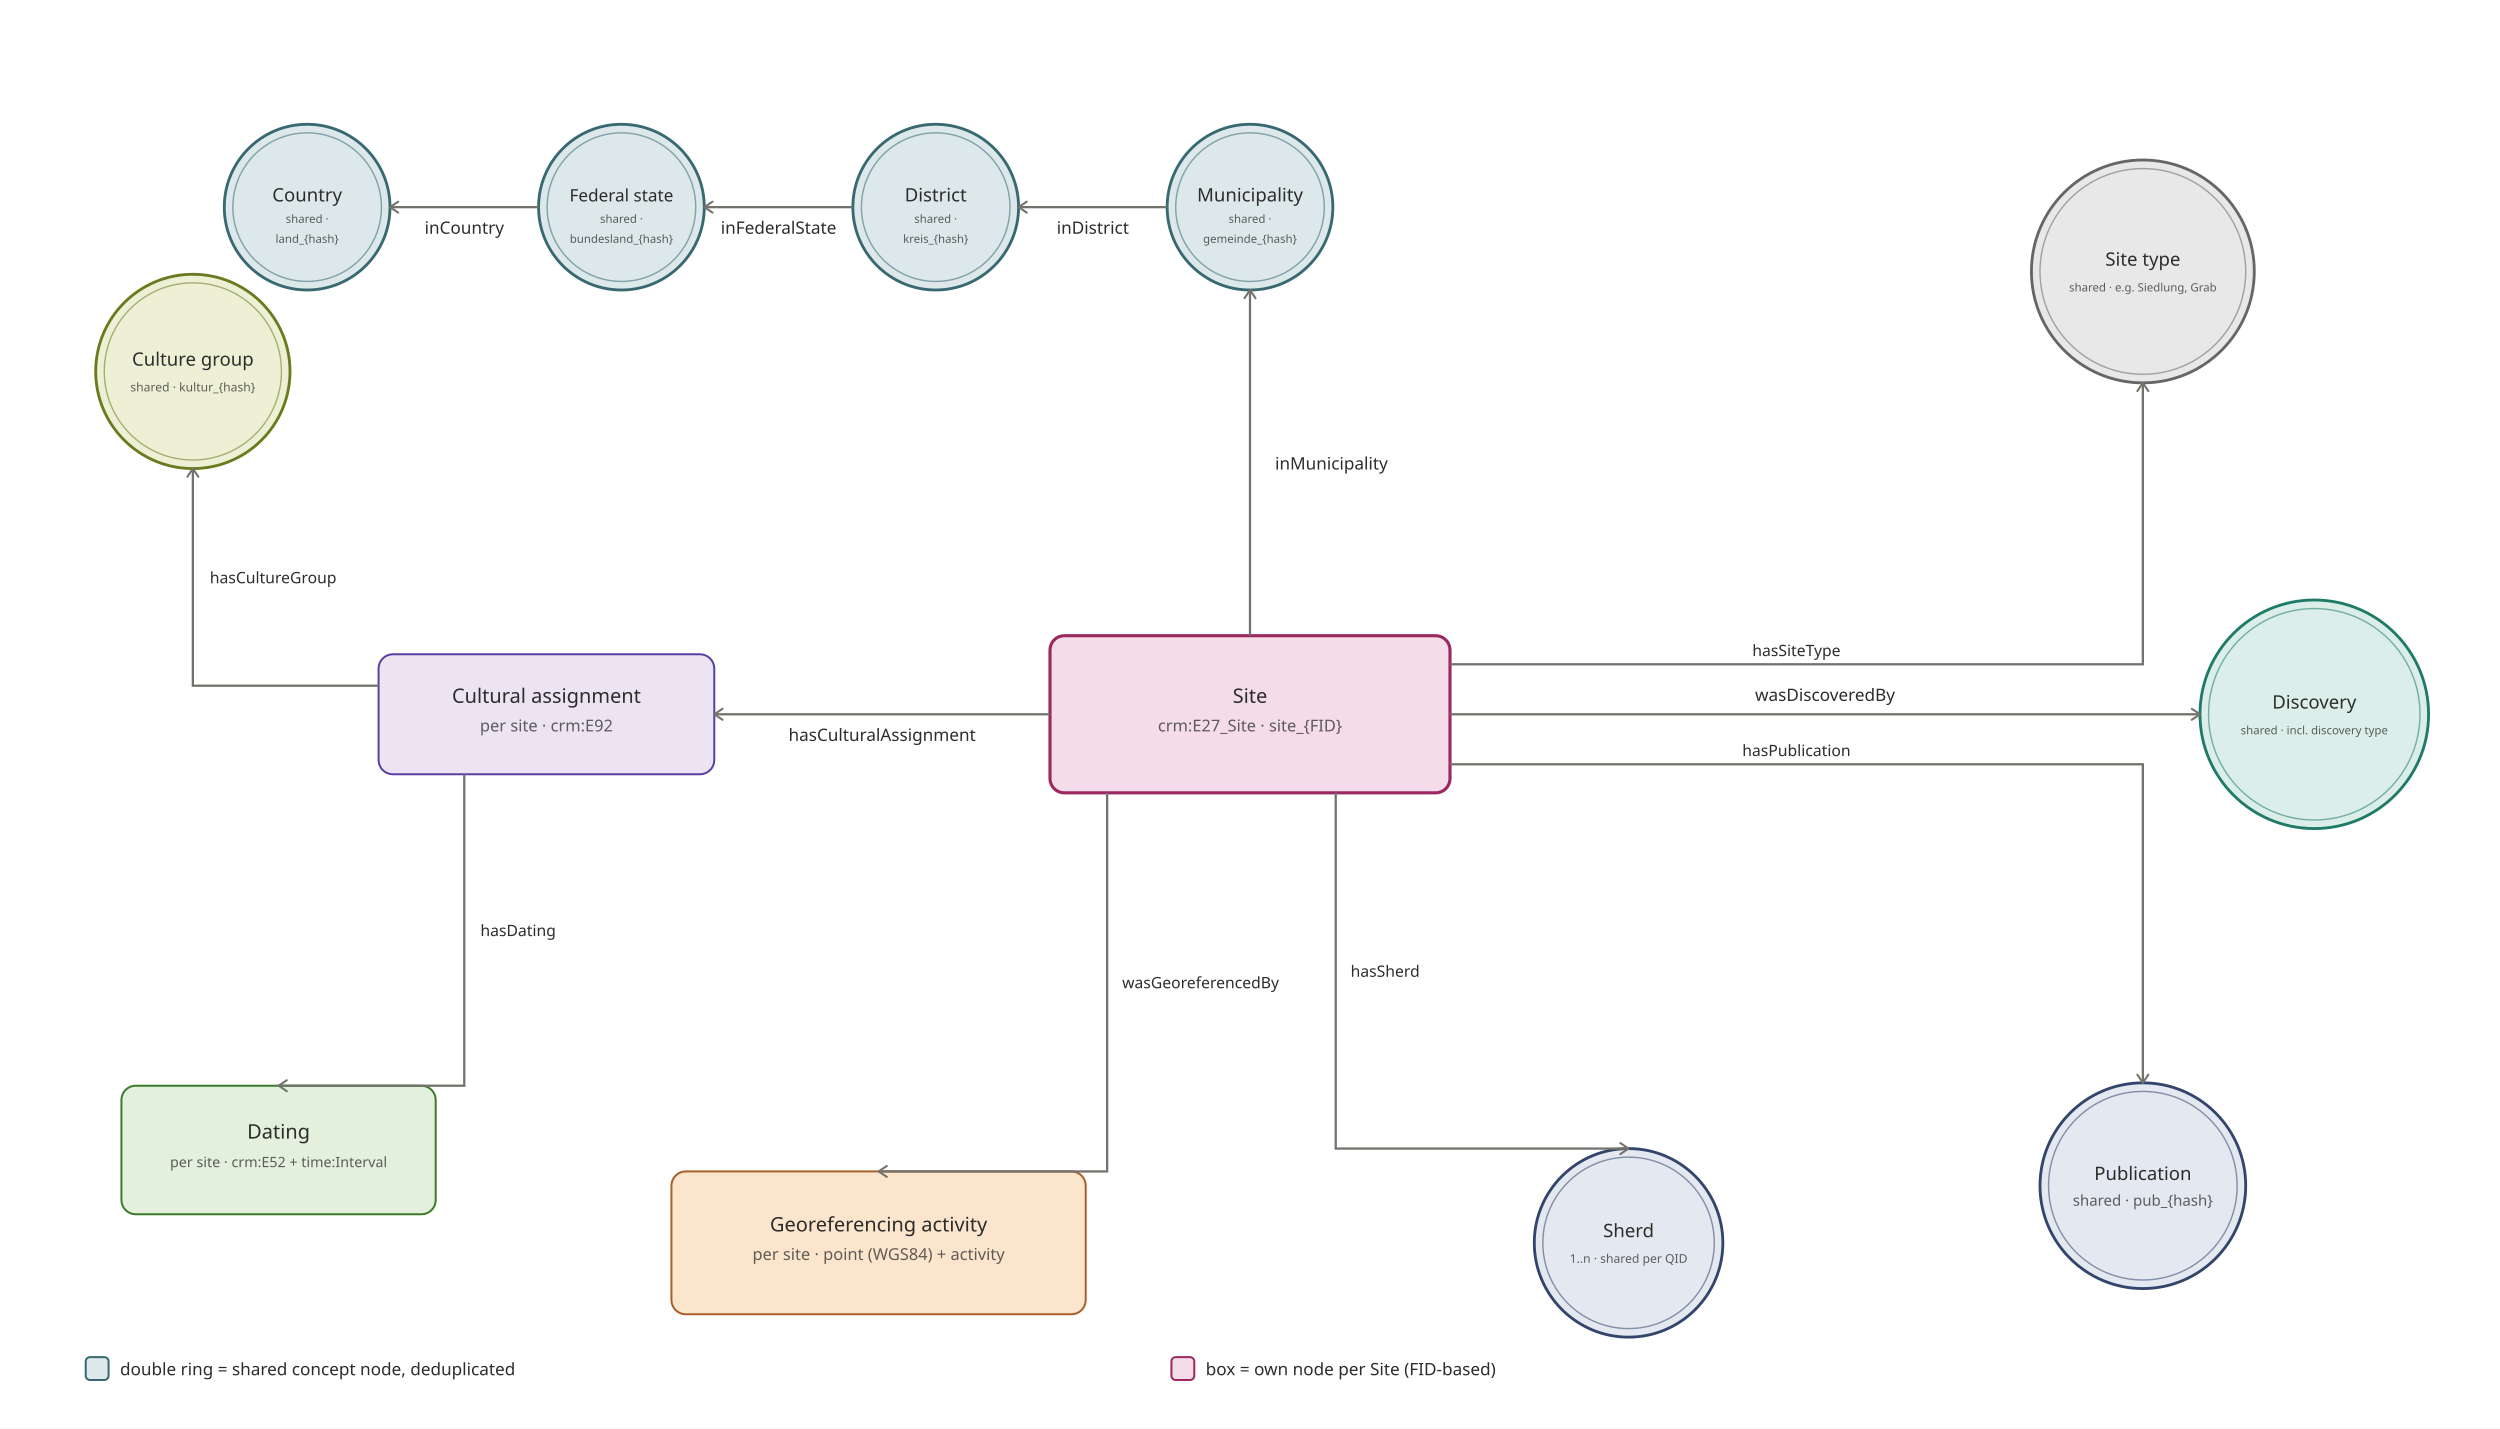
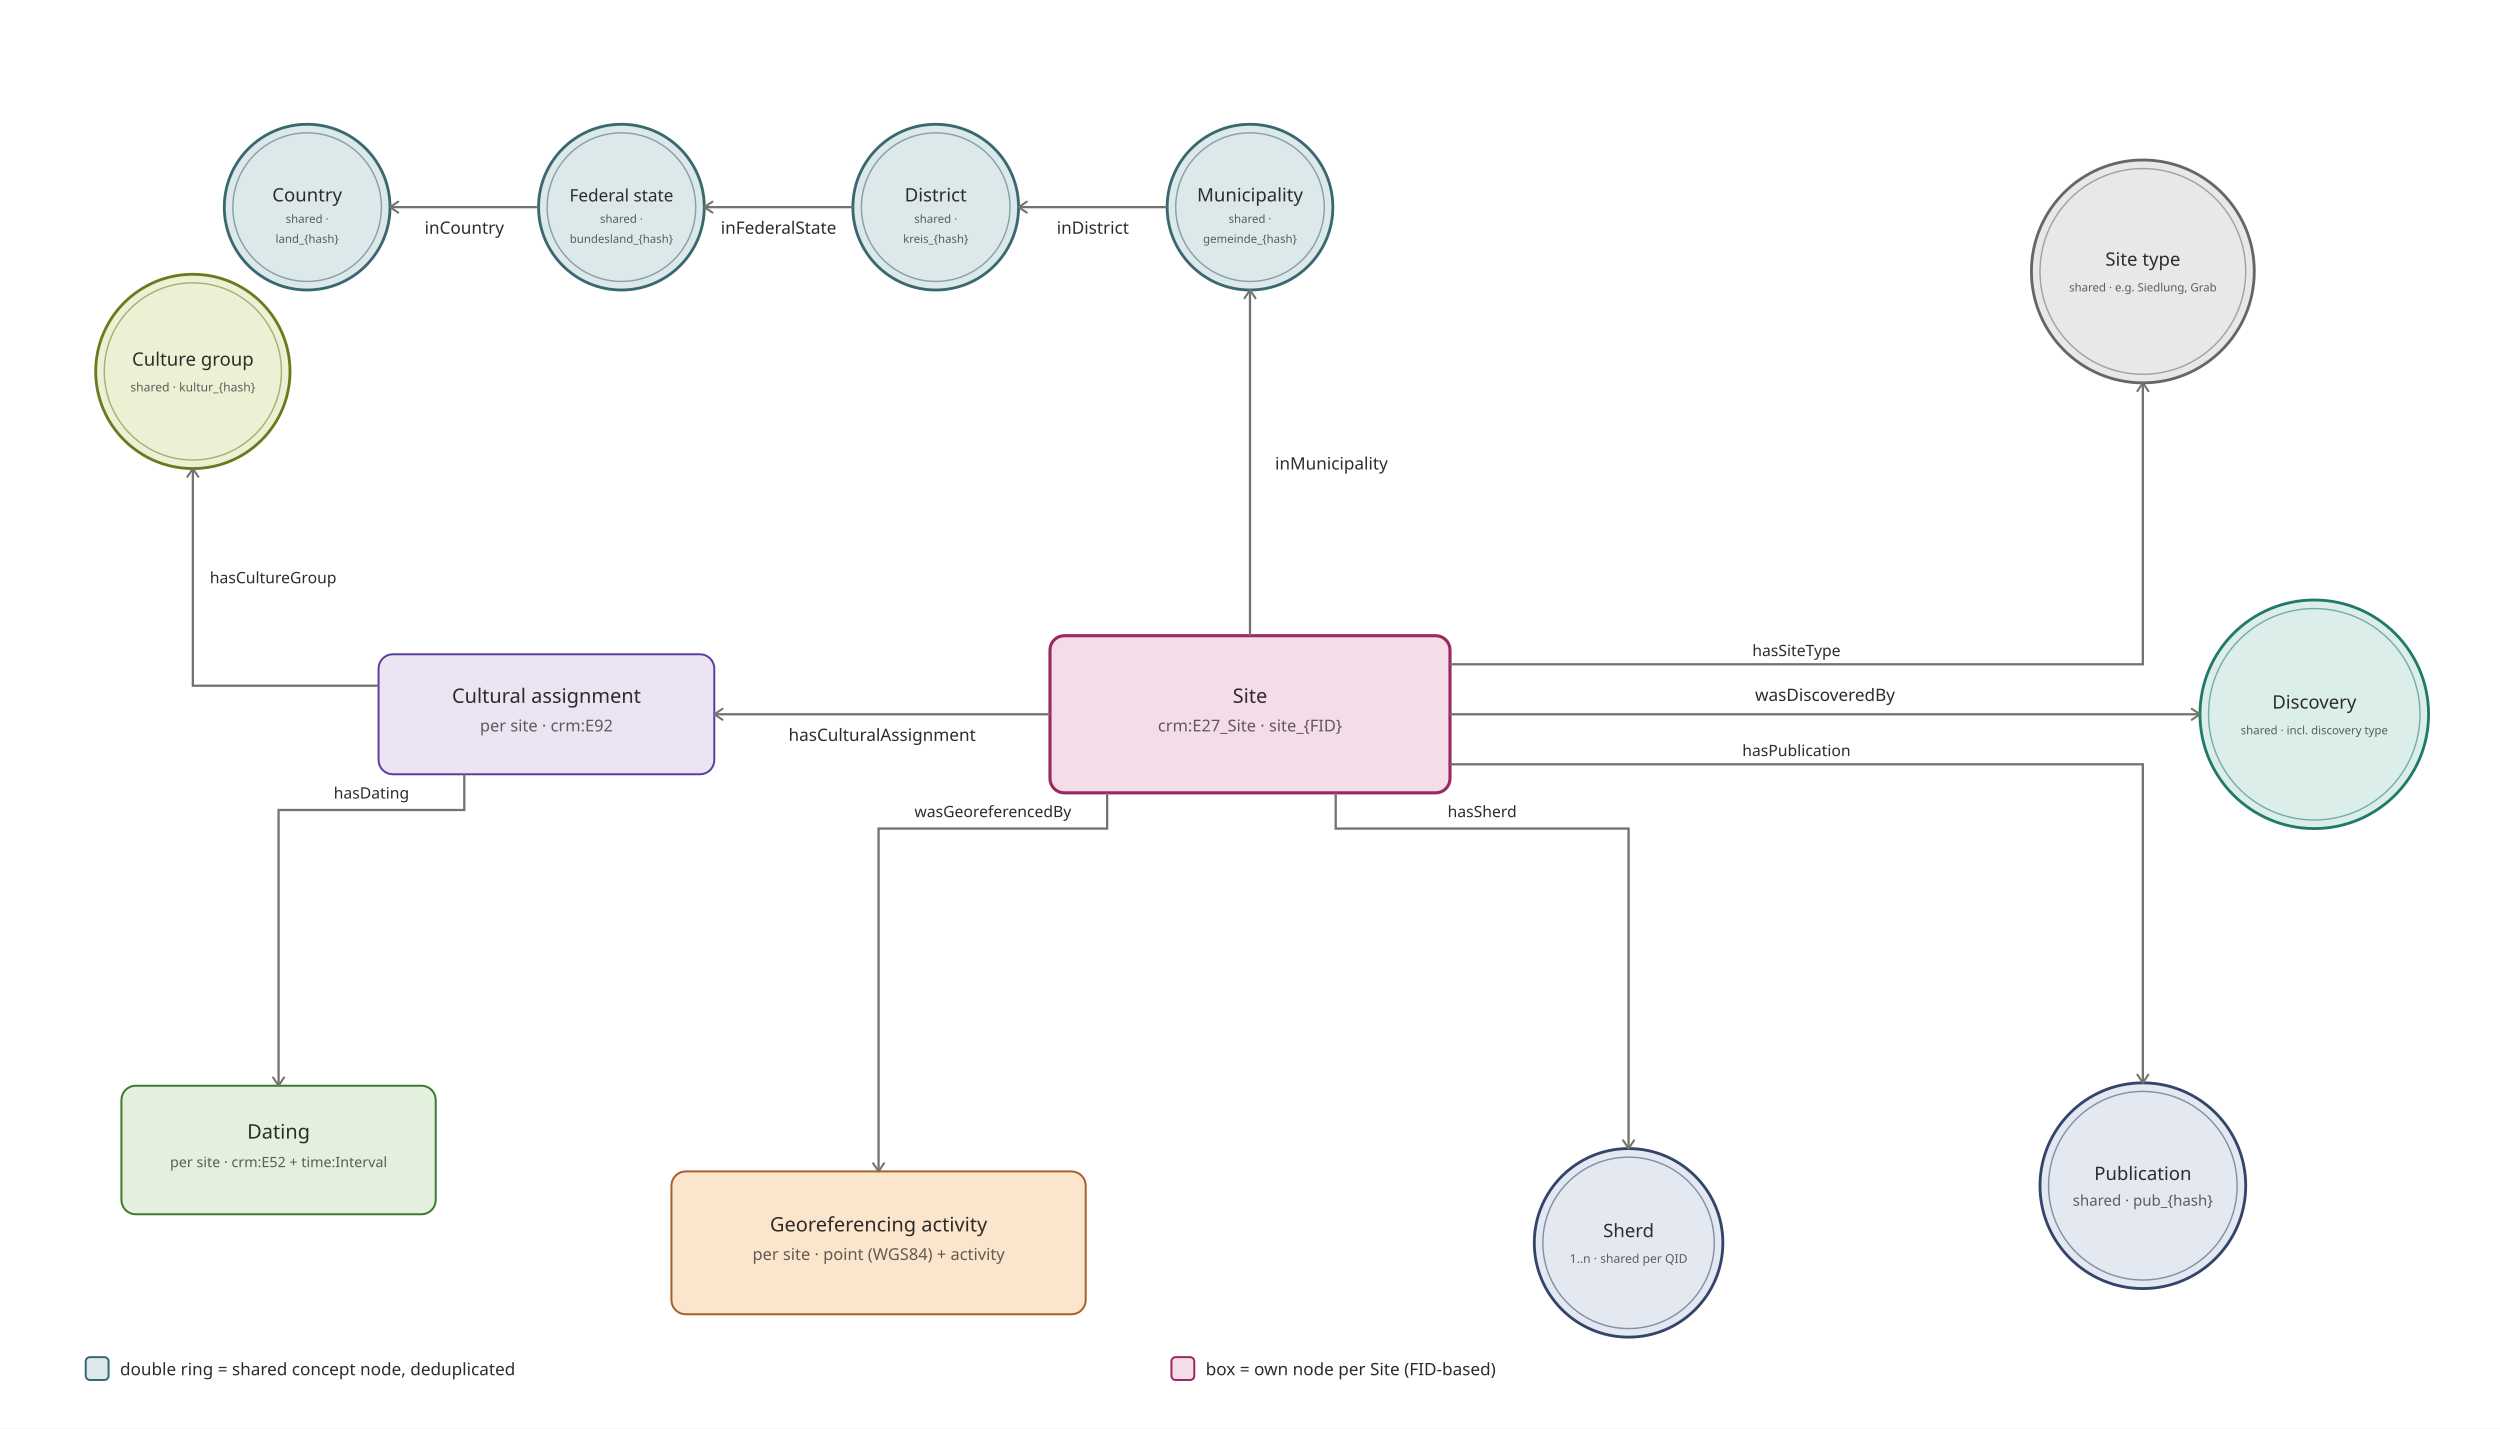
<svg xmlns="http://www.w3.org/2000/svg" width="1750" height="1000" viewBox="0 0 1750 1000" role="img">
  <rect x="0" y="0" width="1750" height="1000" fill="#ffffff" />
  <defs>
    <marker id="arrow" viewBox="0 0 10 10" refX="8" refY="5" markerWidth="6" markerHeight="6" orient="auto-start-reverse">
      <path d="M2 1L8 5L2 9" fill="none" stroke="#73726c" stroke-width="1.5" stroke-linecap="round" stroke-linejoin="round" />
    </marker>
    <marker id="arrow-uncertain" viewBox="0 0 10 10" refX="8" refY="5" markerWidth="6" markerHeight="6" orient="auto-start-reverse">
      <path d="M2 1L8 5L2 9" fill="none" stroke="#a03030" stroke-width="1.5" stroke-linecap="round" stroke-linejoin="round" />
    </marker>
  </defs>
  <rect x="735.0" y="445.0" width="280.0" height="110.0" rx="10" fill="#f4dde9" stroke="#9c2860" stroke-width="2.2" />
  <text x="875.0" y="492.0" text-anchor="middle" font-family="Fira Sans" font-weight="500" font-size="14.0" fill="#2c2c2a">Site</text>
  <text x="875.0" y="512.0" text-anchor="middle" font-family="Fira Sans" font-size="11.5" fill="#2c2c2a" opacity="0.75">crm:E27_Site · site_{FID}</text>
  <circle cx="875.0" cy="145.0" r="58.0" fill="#dce8ea" stroke="#386870" stroke-width="2" />
  <circle cx="875.0" cy="145.0" r="52.0" fill="none" stroke="#386870" stroke-width="1" opacity="0.55" />
  <text x="875.0" y="141.0" text-anchor="middle" font-family="Fira Sans" font-weight="500" font-size="13.0" fill="#2c2c2a">Municipality</text>
  <text x="875.0" y="156.0" text-anchor="middle" font-family="Fira Sans" font-size="8.0" fill="#2c2c2a" opacity="0.75">shared ·</text>
  <text x="875.0" y="170.0" text-anchor="middle" font-family="Fira Sans" font-size="8.0" fill="#2c2c2a" opacity="0.75">gemeinde_{hash}</text>
  <circle cx="655.0" cy="145.0" r="58.0" fill="#dce8ea" stroke="#386870" stroke-width="2" />
  <circle cx="655.0" cy="145.0" r="52.0" fill="none" stroke="#386870" stroke-width="1" opacity="0.55" />
  <text x="655.0" y="141.0" text-anchor="middle" font-family="Fira Sans" font-weight="500" font-size="13.0" fill="#2c2c2a">District</text>
  <text x="655.0" y="156.0" text-anchor="middle" font-family="Fira Sans" font-size="8.0" fill="#2c2c2a" opacity="0.75">shared ·</text>
  <text x="655.0" y="170.0" text-anchor="middle" font-family="Fira Sans" font-size="8.0" fill="#2c2c2a" opacity="0.75">kreis_{hash}</text>
  <circle cx="435.0" cy="145.0" r="58.0" fill="#dce8ea" stroke="#386870" stroke-width="2" />
  <circle cx="435.0" cy="145.0" r="52.0" fill="none" stroke="#386870" stroke-width="1" opacity="0.55" />
  <text x="435.0" y="141.0" text-anchor="middle" font-family="Fira Sans" font-weight="500" font-size="12.0" fill="#2c2c2a">Federal state</text>
  <text x="435.0" y="156.0" text-anchor="middle" font-family="Fira Sans" font-size="8.0" fill="#2c2c2a" opacity="0.75">shared ·</text>
  <text x="435.0" y="170.0" text-anchor="middle" font-family="Fira Sans" font-size="8.0" fill="#2c2c2a" opacity="0.75">bundesland_{hash}</text>
  <circle cx="215.0" cy="145.0" r="58.0" fill="#dce8ea" stroke="#386870" stroke-width="2" />
  <circle cx="215.0" cy="145.0" r="52.0" fill="none" stroke="#386870" stroke-width="1" opacity="0.55" />
  <text x="215.0" y="141.0" text-anchor="middle" font-family="Fira Sans" font-weight="500" font-size="13.0" fill="#2c2c2a">Country</text>
  <text x="215.0" y="156.0" text-anchor="middle" font-family="Fira Sans" font-size="8.0" fill="#2c2c2a" opacity="0.75">shared ·</text>
  <text x="215.0" y="170.0" text-anchor="middle" font-family="Fira Sans" font-size="8.0" fill="#2c2c2a" opacity="0.75">land_{hash}</text>
  <line x1="817.0" y1="145.0" x2="713.0" y2="145.0" stroke="#73726c" stroke-width="1.6" marker-end="url(#arrow)" />
  <text x="765.0" y="159.0" text-anchor="middle" dominant-baseline="central" font-family="Fira Sans" font-weight="500" font-size="12" fill="#2c2c2a">inDistrict</text>
  <line x1="597.0" y1="145.0" x2="493.0" y2="145.0" stroke="#73726c" stroke-width="1.6" marker-end="url(#arrow)" />
  <text x="545.0" y="159.0" text-anchor="middle" dominant-baseline="central" font-family="Fira Sans" font-weight="500" font-size="12" fill="#2c2c2a">inFederalState</text>
  <line x1="377.0" y1="145.0" x2="273.0" y2="145.0" stroke="#73726c" stroke-width="1.6" marker-end="url(#arrow)" />
  <text x="325.0" y="159.0" text-anchor="middle" dominant-baseline="central" font-family="Fira Sans" font-weight="500" font-size="12" fill="#2c2c2a">inCountry</text>
  <line x1="875.0" y1="445.0" x2="875.0" y2="203.0" stroke="#73726c" stroke-width="1.6" marker-end="url(#arrow)" />
  <text x="932.0" y="324.0" text-anchor="middle" dominant-baseline="central" font-family="Fira Sans" font-weight="500" font-size="12" fill="#2c2c2a">inMunicipality</text>
  <rect x="265.0" y="458.0" width="235.0" height="84.0" rx="10" fill="#ece4f2" stroke="#5b3fa0" stroke-width="1.4" />
  <text x="382.5" y="492.0" text-anchor="middle" font-family="Fira Sans" font-weight="500" font-size="14.0" fill="#2c2c2a">Cultural assignment</text>
  <text x="382.5" y="512.0" text-anchor="middle" font-family="Fira Sans" font-size="11.5" fill="#2c2c2a" opacity="0.75">per site · crm:E92</text>
  <line x1="735.0" y1="500.0" x2="500.0" y2="500.0" stroke="#73726c" stroke-width="1.6" marker-end="url(#arrow)" />
  <text x="617.5" y="514.0" text-anchor="middle" dominant-baseline="central" font-family="Fira Sans" font-weight="500" font-size="12" fill="#2c2c2a">hasCulturalAssignment</text>
  <circle cx="135.0" cy="260.0" r="68.0" fill="#eef0d6" stroke="#6b7a1f" stroke-width="2" />
  <circle cx="135.0" cy="260.0" r="62.0" fill="none" stroke="#6b7a1f" stroke-width="1" opacity="0.55" />
  <text x="135.0" y="256.0" text-anchor="middle" font-family="Fira Sans" font-weight="500" font-size="13.0" fill="#2c2c2a">Culture group</text>
  <text x="135.0" y="274.0" text-anchor="middle" font-family="Fira Sans" font-size="8.5" fill="#2c2c2a" opacity="0.75">shared · kultur_{hash}</text>
  <path d="M 265.0 480.0 L 135.0 480.0 L 135.0 328.0" fill="none" stroke="#73726c" stroke-width="1.6" marker-end="url(#arrow)" />
  <text x="191.2" y="404.0" text-anchor="middle" dominant-baseline="central" font-family="Fira Sans" font-weight="500" font-size="11" fill="#2c2c2a">hasCultureGroup</text>
  <rect x="85.0" y="760.0" width="220.0" height="90.0" rx="10" fill="#e2f0dd" stroke="#3d7a2a" stroke-width="1.4" />
  <text x="195.0" y="797.0" text-anchor="middle" font-family="Fira Sans" font-weight="500" font-size="14.0" fill="#2c2c2a">Dating</text>
  <text x="195.0" y="817.0" text-anchor="middle" font-family="Fira Sans" font-size="10.0" fill="#2c2c2a" opacity="0.75">per site · crm:E52 + time:Interval</text>
-   <path d="M 325.0 542.0 L 325.0 760.0 L 195.0 760.0" fill="none" stroke="#73726c" stroke-width="1.6" marker-end="url(#arrow)" />
-   <text x="362.7" y="651.0" text-anchor="middle" dominant-baseline="central" font-family="Fira Sans" font-weight="500" font-size="11" fill="#2c2c2a">hasDating</text>
+   <path d="M 325.0 542.0 L 325.0 567.0 L 195.0 567.0 L 195.0 760.0" fill="none" stroke="#73726c" stroke-width="1.6" marker-end="url(#arrow)" />
+   <text x="260.0" y="559.0" text-anchor="middle" font-family="Fira Sans" font-weight="500" font-size="11" fill="#2c2c2a">hasDating</text>
  <circle cx="1500.0" cy="190.0" r="78.0" fill="#e8e8e8" stroke="#666666" stroke-width="2" />
  <circle cx="1500.0" cy="190.0" r="72.0" fill="none" stroke="#666666" stroke-width="1" opacity="0.55" />
  <text x="1500.0" y="186.0" text-anchor="middle" font-family="Fira Sans" font-weight="500" font-size="13.0" fill="#2c2c2a">Site type</text>
  <text x="1500.0" y="204.0" text-anchor="middle" font-family="Fira Sans" font-size="8.0" fill="#2c2c2a" opacity="0.75">shared · e.g. Siedlung, Grab</text>
  <path d="M 1015.0 465.0 L 1500.0 465.0 L 1500.0 268.0" fill="none" stroke="#73726c" stroke-width="1.6" marker-end="url(#arrow)" />
  <text x="1257.5" y="455.0" text-anchor="middle" dominant-baseline="central" font-family="Fira Sans" font-weight="500" font-size="11" fill="#2c2c2a">hasSiteType</text>
  <circle cx="1620.0" cy="500.0" r="80.0" fill="#dbeeea" stroke="#1f7a68" stroke-width="2" />
  <circle cx="1620.0" cy="500.0" r="74.0" fill="none" stroke="#1f7a68" stroke-width="1" opacity="0.55" />
  <text x="1620.0" y="496.0" text-anchor="middle" font-family="Fira Sans" font-weight="500" font-size="13.0" fill="#2c2c2a">Discovery</text>
  <text x="1620.0" y="514.0" text-anchor="middle" font-family="Fira Sans" font-size="8.0" fill="#2c2c2a" opacity="0.75">shared · incl. discovery type</text>
  <line x1="1015.0" y1="500.0" x2="1540.0" y2="500.0" stroke="#73726c" stroke-width="1.6" marker-end="url(#arrow)" />
  <text x="1277.5" y="486.0" text-anchor="middle" dominant-baseline="central" font-family="Fira Sans" font-weight="500" font-size="12" fill="#2c2c2a">wasDiscoveredBy</text>
  <circle cx="1500.0" cy="830.0" r="72.0" fill="#e4e8f0" stroke="#33456b" stroke-width="2" />
  <circle cx="1500.0" cy="830.0" r="66.0" fill="none" stroke="#33456b" stroke-width="1" opacity="0.55" />
  <text x="1500.0" y="826.0" text-anchor="middle" font-family="Fira Sans" font-weight="500" font-size="13.0" fill="#2c2c2a">Publication</text>
  <text x="1500.0" y="844.0" text-anchor="middle" font-family="Fira Sans" font-size="10.5" fill="#2c2c2a" opacity="0.75">shared · pub_{hash}</text>
  <path d="M 1015.0 535.0 L 1500.0 535.0 L 1500.0 758.0" fill="none" stroke="#73726c" stroke-width="1.6" marker-end="url(#arrow)" />
  <text x="1257.5" y="525.0" text-anchor="middle" dominant-baseline="central" font-family="Fira Sans" font-weight="500" font-size="11" fill="#2c2c2a">hasPublication</text>
  <circle cx="1140.0" cy="870.0" r="66.0" fill="#e4e8f0" stroke="#33456b" stroke-width="2" />
  <circle cx="1140.0" cy="870.0" r="60.0" fill="none" stroke="#33456b" stroke-width="1" opacity="0.55" />
  <text x="1140.0" y="866.0" text-anchor="middle" font-family="Fira Sans" font-weight="500" font-size="13.0" fill="#2c2c2a">Sherd</text>
  <text x="1140.0" y="884.0" text-anchor="middle" font-family="Fira Sans" font-size="8.5" fill="#2c2c2a" opacity="0.75">1..n · shared per QID</text>
-   <path d="M 935.0 555.0 L 935.0 804.0 L 1140.0 804.0" fill="none" stroke="#73726c" stroke-width="1.6" marker-end="url(#arrow)" />
-   <text x="969.6" y="679.5" text-anchor="middle" dominant-baseline="central" font-family="Fira Sans" font-weight="500" font-size="11" fill="#2c2c2a">hasSherd</text>
+   <path d="M 935.0 555.0 L 935.0 580.0 L 1140.0 580.0 L 1140.0 804.0" fill="none" stroke="#73726c" stroke-width="1.6" marker-end="url(#arrow)" />
+   <text x="1037.5" y="572.0" text-anchor="middle" font-family="Fira Sans" font-weight="500" font-size="11" fill="#2c2c2a">hasSherd</text>
  <rect x="470.0" y="820.0" width="290.0" height="100.0" rx="10" fill="#fce5cd" stroke="#a86028" stroke-width="1.4" />
  <text x="615.0" y="862.0" text-anchor="middle" font-family="Fira Sans" font-weight="500" font-size="14.0" fill="#2c2c2a">Georeferencing activity</text>
  <text x="615.0" y="882.0" text-anchor="middle" font-family="Fira Sans" font-size="11.5" fill="#2c2c2a" opacity="0.75">per site · point (WGS84) + activity</text>
-   <path d="M 775.0 555.0 L 775.0 820.0 L 615.0 820.0" fill="none" stroke="#73726c" stroke-width="1.6" marker-end="url(#arrow)" />
-   <text x="840.4" y="687.5" text-anchor="middle" dominant-baseline="central" font-family="Fira Sans" font-weight="500" font-size="11" fill="#2c2c2a">wasGeoreferencedBy</text>
+   <path d="M 775.0 555.0 L 775.0 580.0 L 615.0 580.0 L 615.0 820.0" fill="none" stroke="#73726c" stroke-width="1.6" marker-end="url(#arrow)" />
+   <text x="695.0" y="572.0" text-anchor="middle" font-family="Fira Sans" font-weight="500" font-size="11" fill="#2c2c2a">wasGeoreferencedBy</text>
  <rect x="60.0" y="950.0" width="16" height="16" rx="3" fill="#dce8ea" stroke="#386870" stroke-width="1.4" />
  <text x="84.0" y="958.0" dominant-baseline="central" font-family="Fira Sans" font-size="12" fill="#2c2c2a">double ring = shared concept node, deduplicated</text>
  <rect x="820.0" y="950.0" width="16" height="16" rx="3" fill="#f4dde9" stroke="#9c2860" stroke-width="1.4" />
  <text x="844.0" y="958.0" dominant-baseline="central" font-family="Fira Sans" font-size="12" fill="#2c2c2a">box = own node per Site (FID-based)</text>
</svg>
